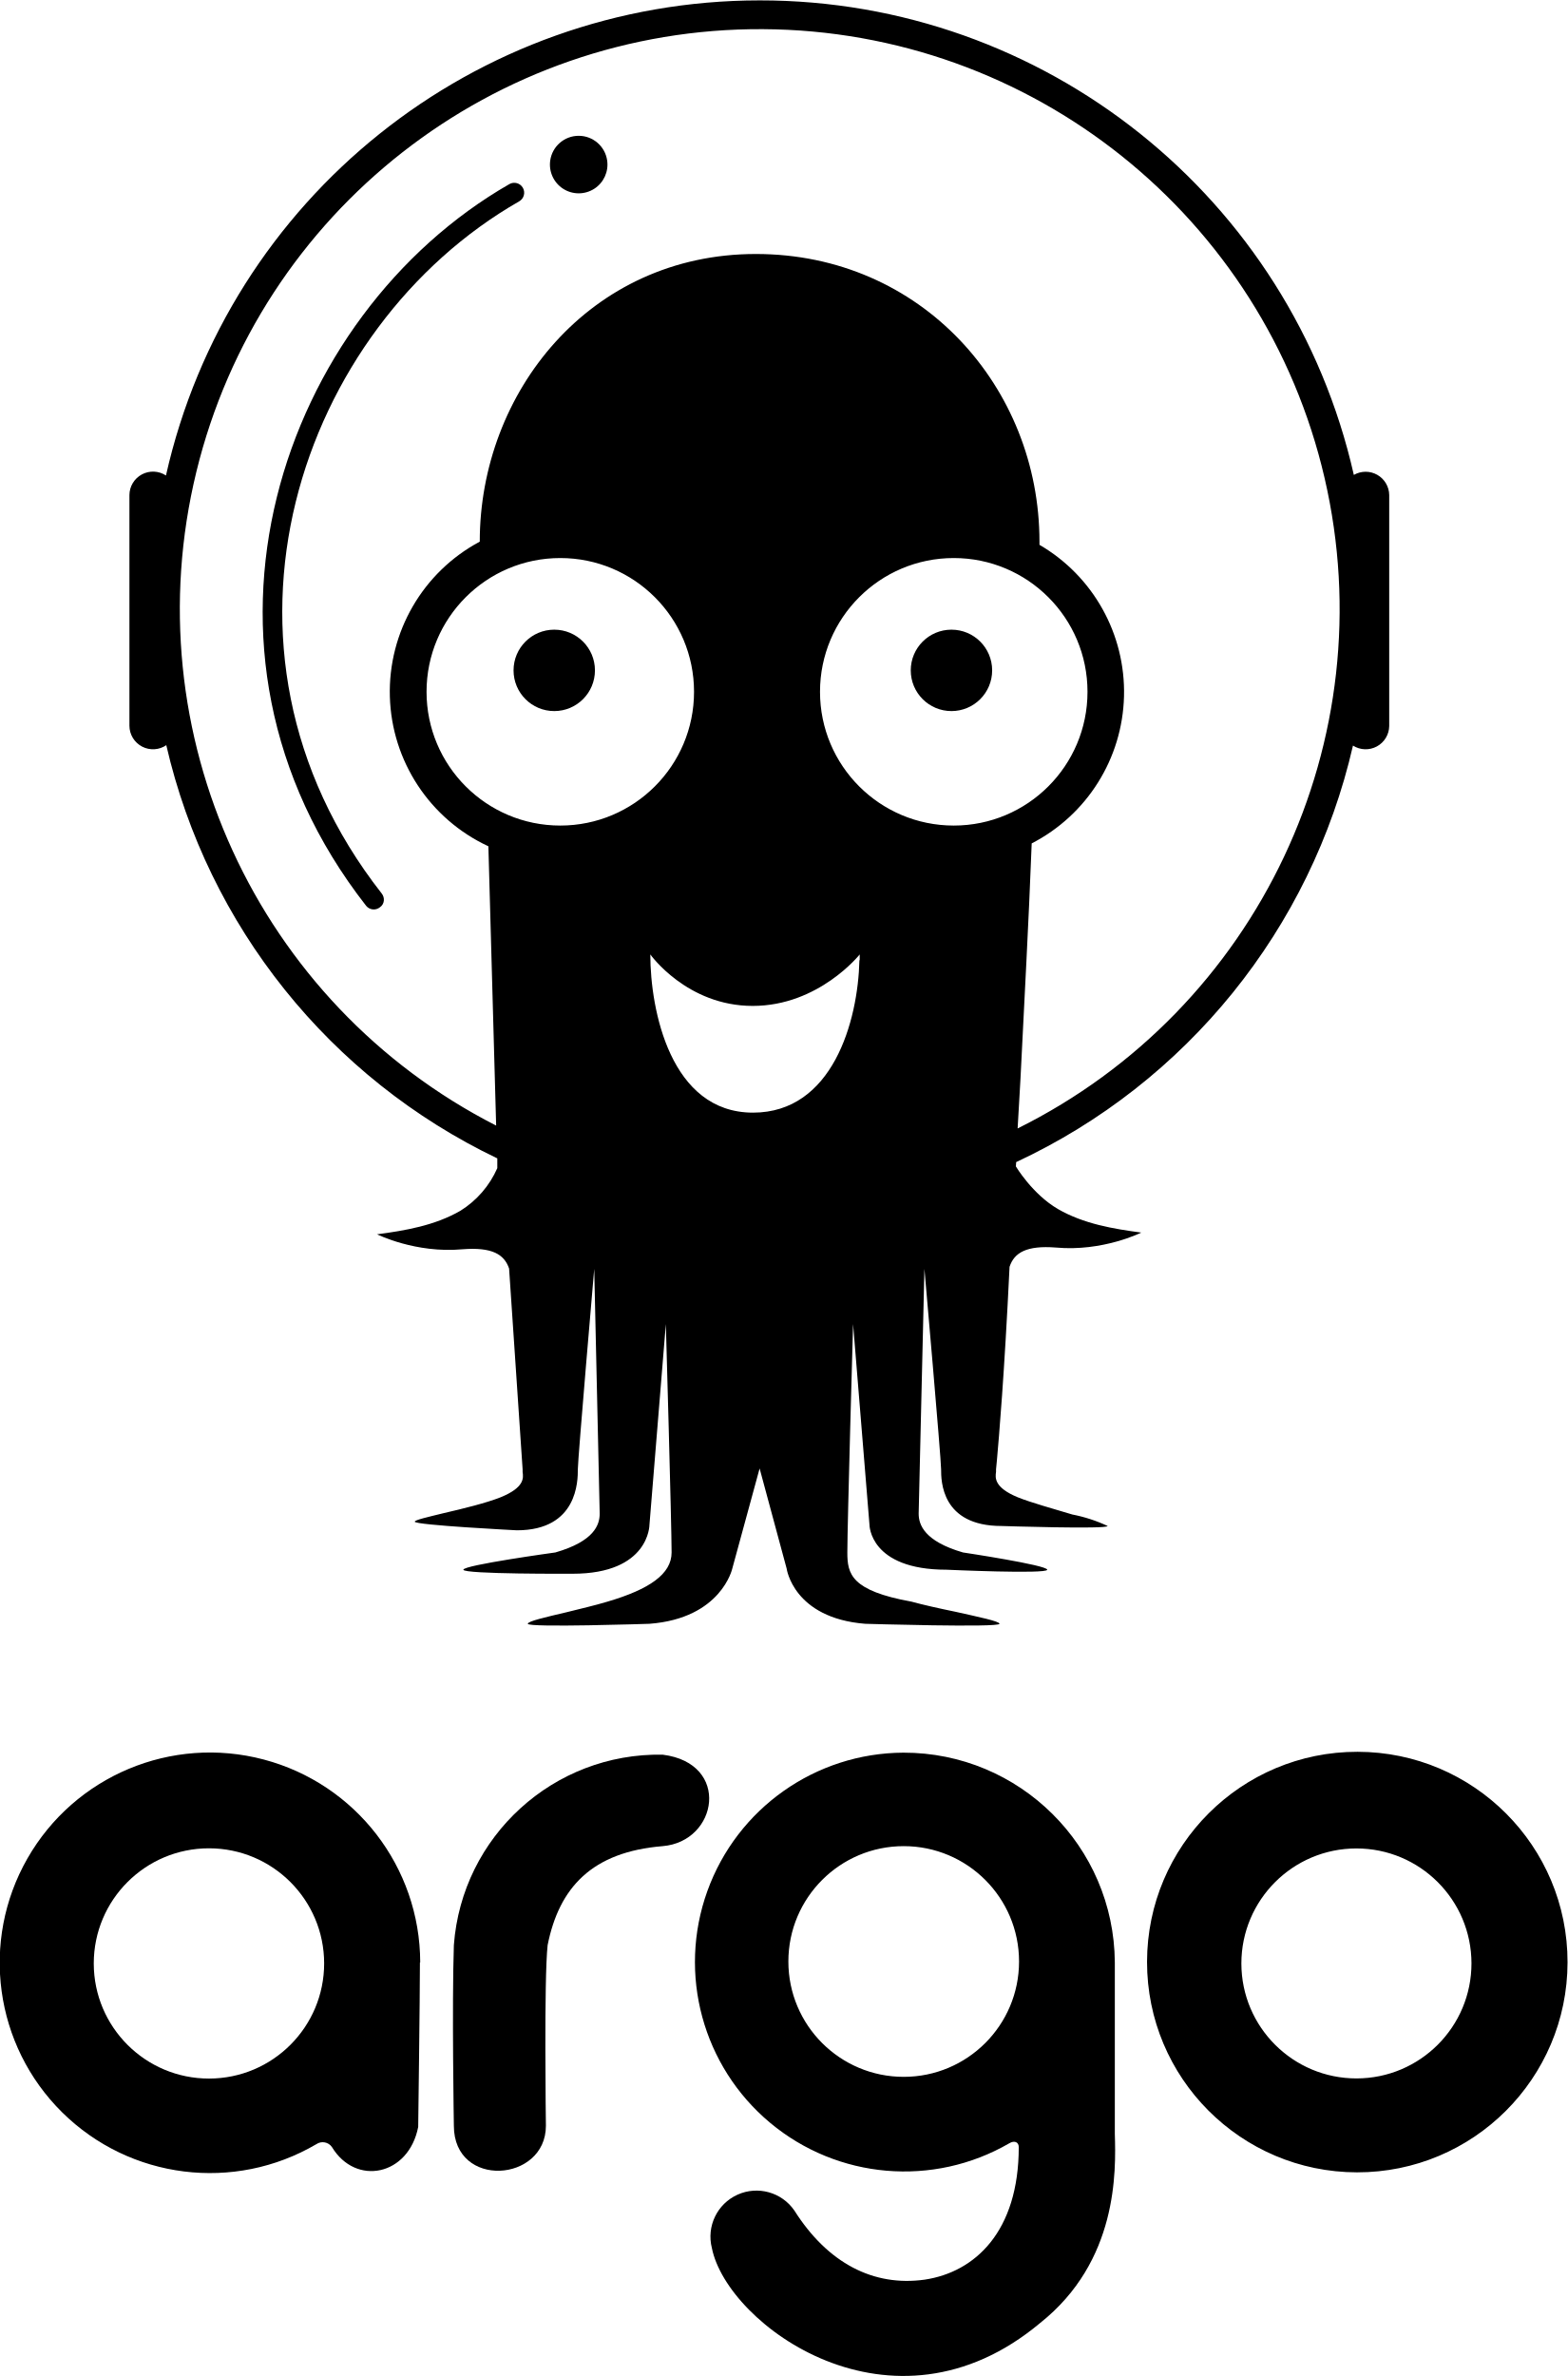
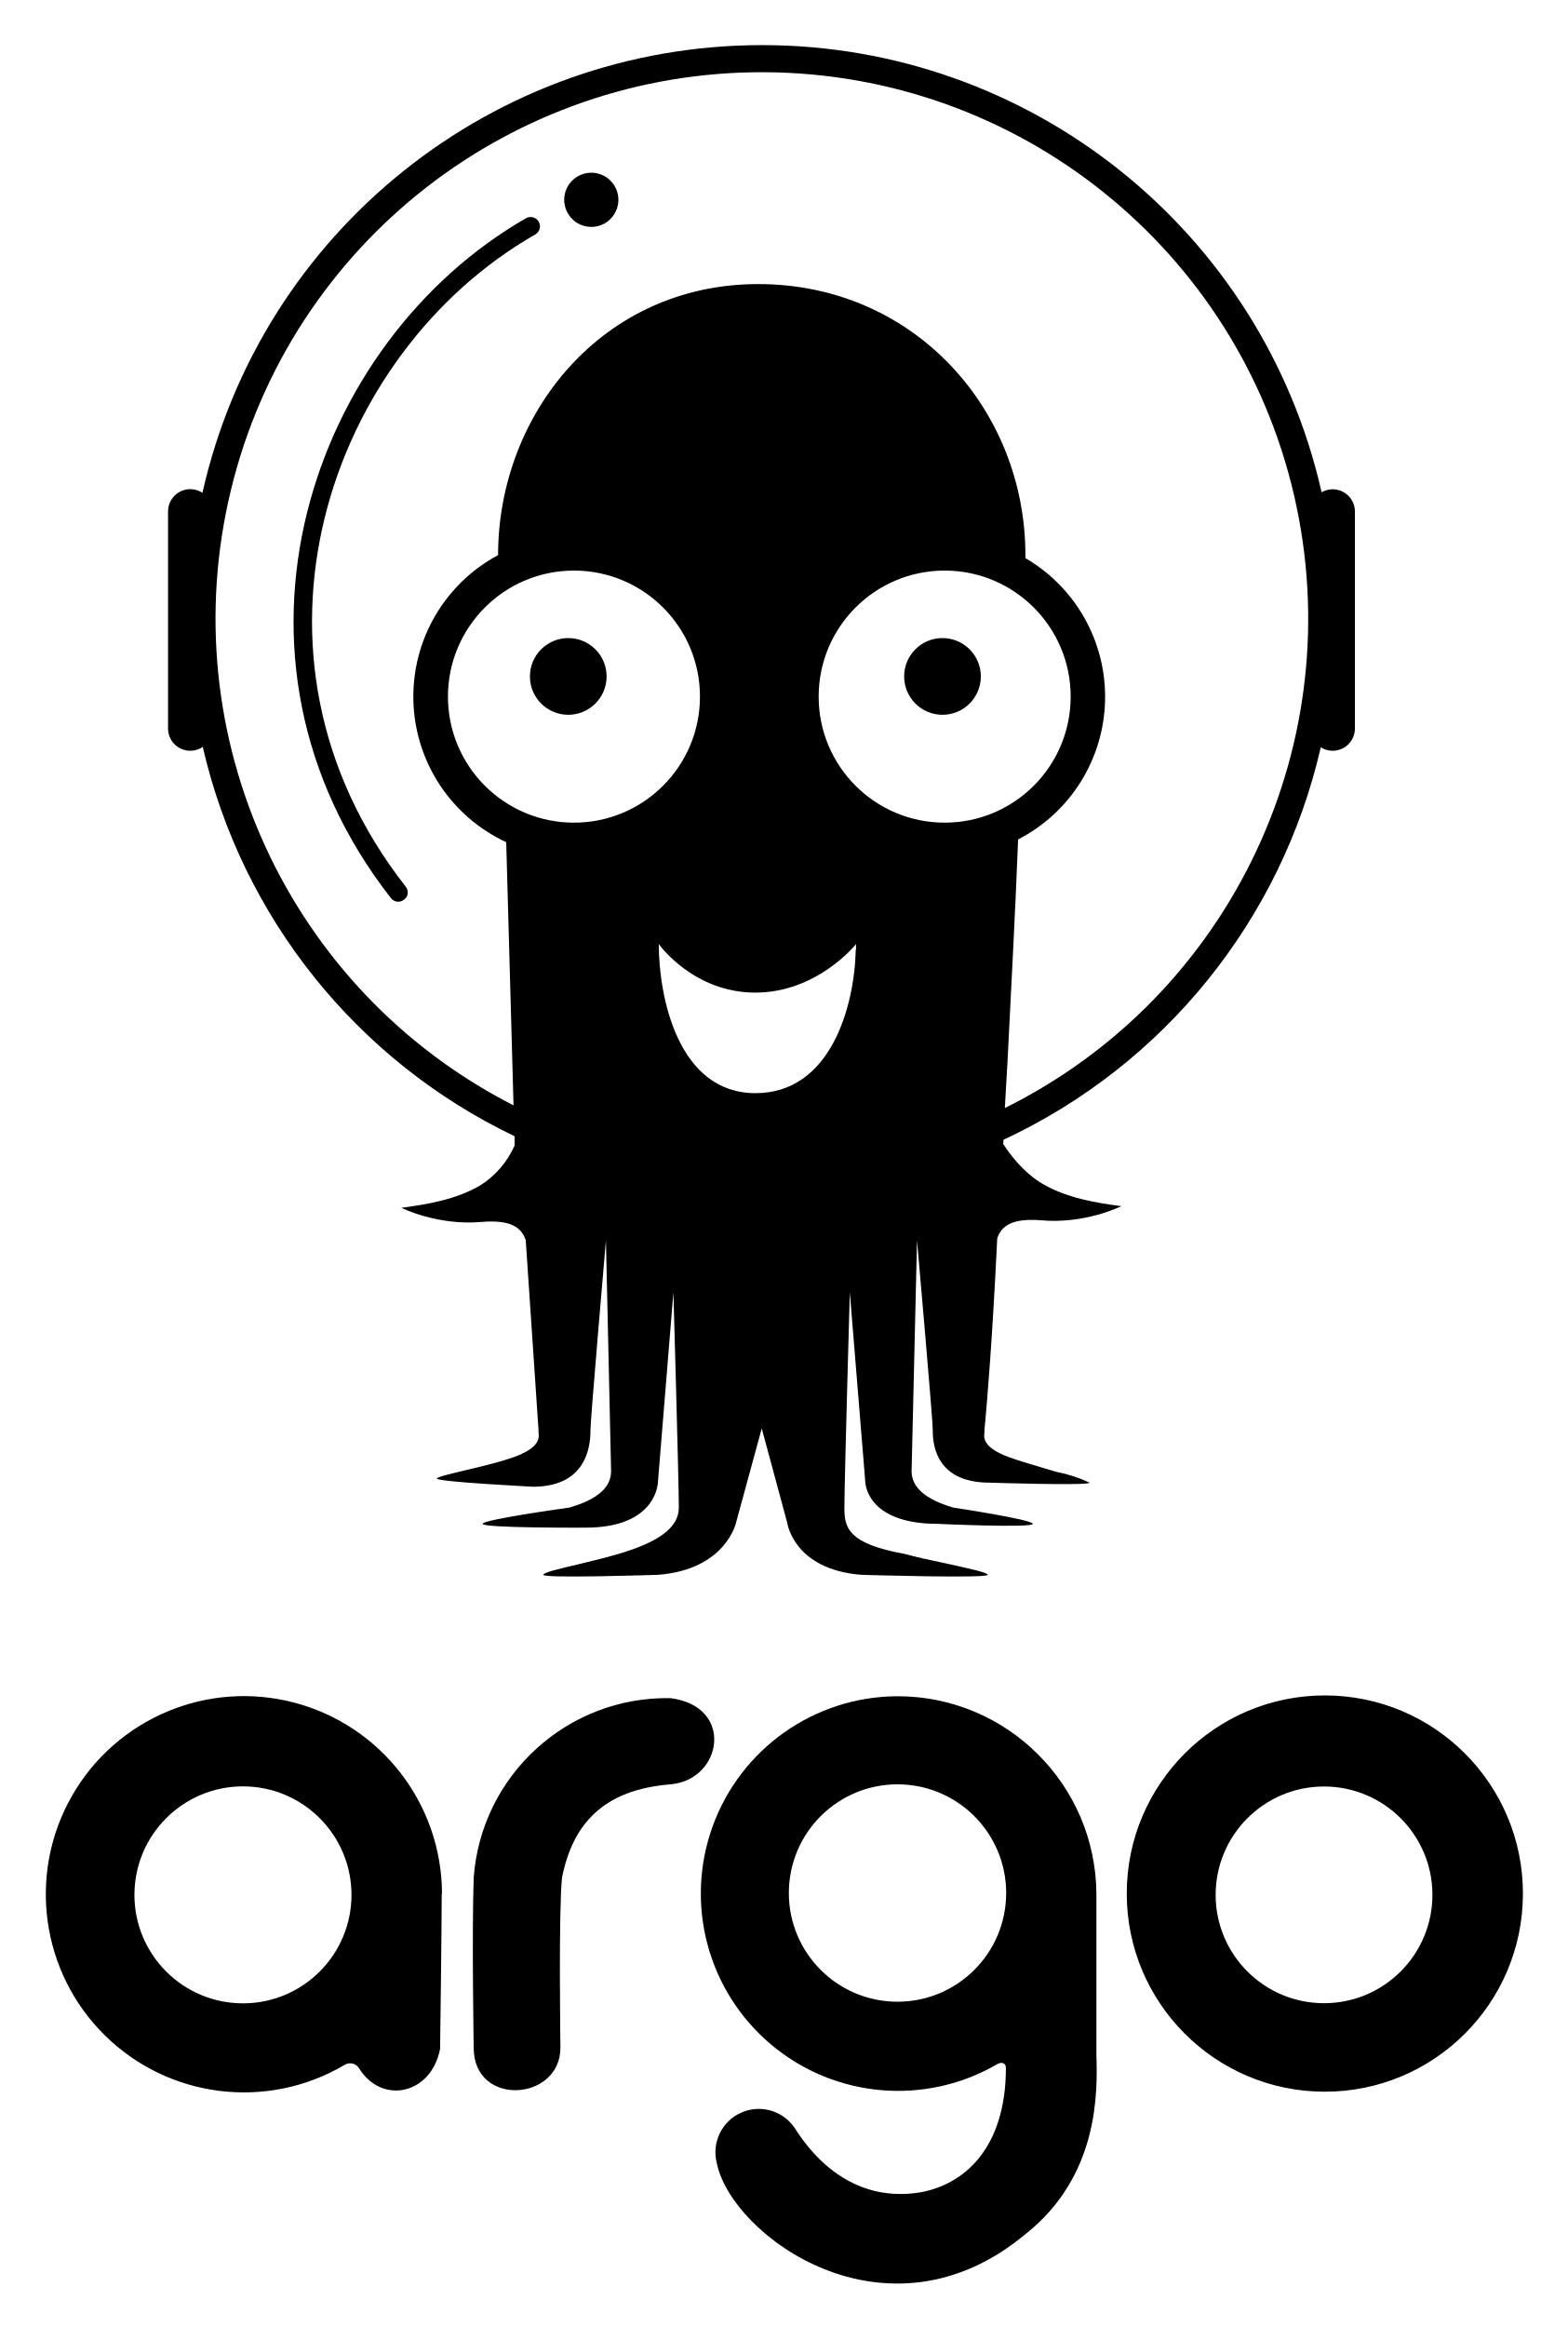
- <svg xmlns="http://www.w3.org/2000/svg" fill="none" viewBox="0 0 545 826">
-   <path fill="#000" fill-rule="evenodd" d="M146 682.2c0 11.6-.6 57.2-.6 57.2-3.3 17-21.7 20.7-30 7a3.9 3.9 0 0 0-5.4-1 73.1 73.1 0 1 1 36.1-63.2Zm-33.3.3a40 40 0 1 1-80.1.1 40 40 0 0 1 80.1 0Z" clip-rule="evenodd" />
-   <path fill="#000" d="M157.8 739c0 22 32 19.7 32 0 0 0-.7-51.1.6-62.8 4-20 15.4-32.4 40-34.4 19.2-1.6 23.8-28.8 0-31.8a71.5 71.5 0 0 0-72.6 66.2c-.7 20.7 0 62.8 0 62.8Z" />
-   <path fill="#000" fill-rule="evenodd" d="M387.6 682.2v59.6c.4 13.1 1.1 44.3-26 65.8-51.4 43-108.8.6-114.1-26.1a16 16 0 0 1 28.7-13c11.6 18.3 27.5 26.5 45.3 24 17.4-2.6 32.7-16.6 32.7-46.1 0-1.7-1.5-2.4-3.3-1.3a72.8 72.8 0 1 1-36.8-135.8 73.4 73.4 0 0 1 73.5 72.9ZM314.2 722a40 40 0 1 0 0-80.2 40 40 0 0 0 0 80.2ZM472 609a73.1 73.1 0 1 1-.2 146.2A73.1 73.1 0 0 1 472 609Zm39.6 73.5a40 40 0 1 1-80 .1 40 40 0 0 1 80 0Z" clip-rule="evenodd" />
-   <path fill="#000" d="M211.1 55.8a10 10 0 1 1-19.8 0 10 10 0 0 1 19.8 0Zm-79 259.6a3.4 3.4 0 0 1-4.8-.5C57.2 225.2 98 109.4 177.1 64a3.4 3.4 0 1 1 3.4 6c-76.2 43.6-115 154.8-47.8 240.6 1.2 1.5 1 3.7-.6 4.8Zm60.6-68.2a14.1 14.1 0 1 0 0-28.3 14.1 14.1 0 0 0 0 28.3Zm138.1 0a14.1 14.1 0 1 0 0-28.3 14.1 14.1 0 0 0 0 28.3Z" />
-   <path fill="#000" fill-rule="evenodd" d="M57.9 259a8.2 8.2 0 0 1-12.9-6.7v-80.2a8.2 8.2 0 0 1 12.7-6.8 211.7 211.7 0 0 1 413-.2 8.2 8.2 0 0 1 12.3 7v80.3a8.2 8.2 0 0 1-12.6 6.8A212.1 212.1 0 0 1 353.3 404l-.1 1.5s5.7 9.6 14.6 14.8c9 5.2 19.3 6.9 29 8.2 0 0-13.4 6.7-29.7 5.2-10.2-.8-14.5 1.8-16.1 6.7l1-16.5-1 16.5c-1.8 37.5-3.7 59.5-4.4 67.3l-.3 3.1v.9c-.3 2-.7 5.4 7.5 8.8 4.7 1.9 12.4 4 19 6a52.6 52.6 0 0 1 12.3 4c0 1.2-36.9 0-36.9 0-21 0-21-15.8-21-19.7 0-3.8-5.8-69.7-5.8-69.7l-2 85.1c0 3.9 2 9.6 15.4 13.5 0 0 29.3 4.4 29.3 6 0 1.6-35 0-35 0-26.8 0-26.8-15.6-26.8-15.6l-5.7-69.8s-2 69.8-2 79.4c0 7.5 1.3 13.3 22.3 17.1 4 1.1 9.8 2.4 15.2 3.5 8 1.8 15.4 3.3 15.4 4.2 0 1.4-46.7 0-46.7 0-25-2-27.3-19.2-27.3-19.2l-9.4-34.8-9.5 34.8s-3.8 17.3-28.8 19.2c0 0-42.3 1.4-42.3 0 0-.9 6.2-2.3 13.4-4 4.8-1.2 10-2.4 14.3-3.7 14.6-4.3 22.3-9.6 22.3-17.1 0-9.6-2-79.4-2-79.4l-5.7 69.8s0 17-26.7 17c0 0-38 .2-38-1.4 0-1.6 32-6 32-6 13.5-3.9 15.4-9.6 15.4-13.5l-1.9-85.1s-5.7 66-5.7 69.7c0 3.9 0 21.2-21.2 21.2 0 0-35.5-1.8-35.5-3 0-.6 4.5-1.6 10.2-3 6.5-1.5 14.7-3.5 19.7-5.5 8.3-3.4 7.9-6.7 7.6-8.8v-.9L177 441c-1.7-5-6-7.5-16.2-6.7-16.3 1.5-29.7-5.2-29.7-5.2 9.7-1.3 20-3 29-8.2a33.2 33.2 0 0 0 12.8-14.8v-3.4A212.1 212.1 0 0 1 57.8 259Zm295.9 133.4 1-17.4c1.4-28.5 2.8-53.1 3.9-81.8a59.2 59.2 0 0 0 2.7-103.8v-1.1c0-53.6-41-100-98.6-100-57.8 0-96 48.2-96 100a59.2 59.2 0 0 0 3 105.9l2.7 97.1a201.6 201.6 0 1 1 181.3 1Zm-55-58.6c-.5 21.4-9.4 53-37 53-28.7 0-35.7-35.7-35.7-55 0 0 12.7 17.9 35.6 17.9 23 0 37.2-17.9 37.2-17.9v2Zm-104-46.8a46.5 46.5 0 1 0 0-93 46.5 46.5 0 0 0 0 93Zm136.8 0a46.5 46.5 0 1 0 0-93 46.5 46.5 0 0 0 0 93Z" clip-rule="evenodd" />
+ <svg xmlns="http://www.w3.org/2000/svg" role="img" viewBox="-17.01 -16.51 578.52 858.52">
+   <path fill-rule="evenodd" d="M146 682.2c0 11.6-.6 57.2-.6 57.2-3.3 17-21.7 20.7-30 7a3.9 3.9 0 0 0-5.4-1 73.1 73.1 0 1 1 36.1-63.2zm-33.3.3a40 40 0 1 1-80.1.1 40 40 0 0 1 80.1 0z" clip-rule="evenodd" />
+   <path d="M157.8 739c0 22 32 19.7 32 0 0 0-.7-51.1.6-62.8 4-20 15.4-32.4 40-34.4 19.2-1.6 23.8-28.8 0-31.8a71.5 71.5 0 0 0-72.6 66.2c-.7 20.7 0 62.8 0 62.8z" />
+   <path fill-rule="evenodd" d="M387.6 682.2v59.6c.4 13.1 1.1 44.3-26 65.8-51.4 43-108.8.6-114.1-26.1a16 16 0 0 1 28.7-13c11.6 18.3 27.5 26.5 45.3 24 17.4-2.6 32.7-16.6 32.7-46.1 0-1.7-1.5-2.4-3.3-1.3a72.8 72.8 0 1 1-36.8-135.8 73.4 73.4 0 0 1 73.5 72.9zM314.2 722a40 40 0 1 0 0-80.2 40 40 0 0 0 0 80.2zM472 609a73.1 73.1 0 1 1-.2 146.2A73.1 73.1 0 0 1 472 609zm39.6 73.5a40 40 0 1 1-80 .1 40 40 0 0 1 80 0z" clip-rule="evenodd" />
+   <path d="M211.1 55.8a10 10 0 1 1-19.8 0 10 10 0 0 1 19.8 0zm-79 259.6a3.4 3.4 0 0 1-4.8-.5C57.2 225.2 98 109.4 177.1 64a3.4 3.4 0 1 1 3.4 6c-76.2 43.6-115 154.8-47.8 240.6 1.2 1.5 1 3.7-.6 4.8zm60.6-68.2a14.1 14.1 0 1 0 0-28.3 14.1 14.1 0 0 0 0 28.3zm138.1 0a14.1 14.1 0 1 0 0-28.3 14.1 14.1 0 0 0 0 28.3z" />
+   <path fill-rule="evenodd" d="M57.9 259a8.2 8.2 0 0 1-12.9-6.7v-80.2a8.2 8.2 0 0 1 12.7-6.8 211.7 211.7 0 0 1 413-.2 8.2 8.2 0 0 1 12.3 7v80.3a8.2 8.2 0 0 1-12.6 6.8A212.1 212.1 0 0 1 353.3 404l-.1 1.5s5.7 9.6 14.6 14.8c9 5.2 19.3 6.9 29 8.2 0 0-13.4 6.7-29.7 5.2-10.2-.8-14.5 1.8-16.1 6.7l1-16.5-1 16.5c-1.8 37.5-3.7 59.5-4.4 67.3l-.3 3.1v.9c-.3 2-.7 5.4 7.5 8.8 4.7 1.9 12.4 4 19 6a52.6 52.6 0 0 1 12.3 4c0 1.2-36.9 0-36.9 0-21 0-21-15.8-21-19.7 0-3.8-5.8-69.7-5.8-69.7l-2 85.1c0 3.9 2 9.6 15.4 13.5 0 0 29.3 4.4 29.3 6 0 1.6-35 0-35 0-26.8 0-26.8-15.6-26.8-15.6l-5.7-69.8s-2 69.8-2 79.4c0 7.5 1.3 13.3 22.3 17.1 4 1.1 9.8 2.4 15.2 3.5 8 1.8 15.4 3.3 15.4 4.2 0 1.4-46.7 0-46.7 0-25-2-27.3-19.2-27.3-19.2l-9.4-34.8-9.5 34.8s-3.8 17.3-28.8 19.2c0 0-42.3 1.4-42.3 0 0-.9 6.2-2.3 13.4-4 4.8-1.2 10-2.4 14.3-3.7 14.6-4.3 22.3-9.6 22.3-17.1 0-9.6-2-79.4-2-79.4l-5.7 69.8s0 17-26.7 17c0 0-38 .2-38-1.4 0-1.6 32-6 32-6 13.5-3.9 15.4-9.6 15.4-13.5l-1.9-85.1s-5.7 66-5.7 69.7c0 3.9 0 21.2-21.2 21.2 0 0-35.5-1.8-35.5-3 0-.6 4.5-1.6 10.2-3 6.5-1.5 14.7-3.5 19.7-5.5 8.3-3.4 7.9-6.7 7.6-8.8v-.9L177 441c-1.7-5-6-7.5-16.2-6.7-16.3 1.5-29.7-5.2-29.7-5.2 9.7-1.3 20-3 29-8.2a33.2 33.2 0 0 0 12.8-14.8v-3.4A212.1 212.1 0 0 1 57.8 259zm295.9 133.4l1-17.4c1.4-28.5 2.8-53.1 3.9-81.8a59.2 59.2 0 0 0 2.7-103.8v-1.1c0-53.6-41-100-98.6-100-57.8 0-96 48.2-96 100a59.2 59.2 0 0 0 3 105.9l2.7 97.1a201.6 201.6 0 1 1 181.3 1zm-55-58.6c-.5 21.4-9.4 53-37 53-28.7 0-35.7-35.7-35.7-55 0 0 12.7 17.9 35.6 17.9 23 0 37.2-17.9 37.2-17.9v2zm-104-46.8a46.5 46.5 0 1 0 0-93 46.5 46.5 0 0 0 0 93zm136.8 0a46.5 46.5 0 1 0 0-93 46.5 46.5 0 0 0 0 93z" clip-rule="evenodd" />
</svg>
